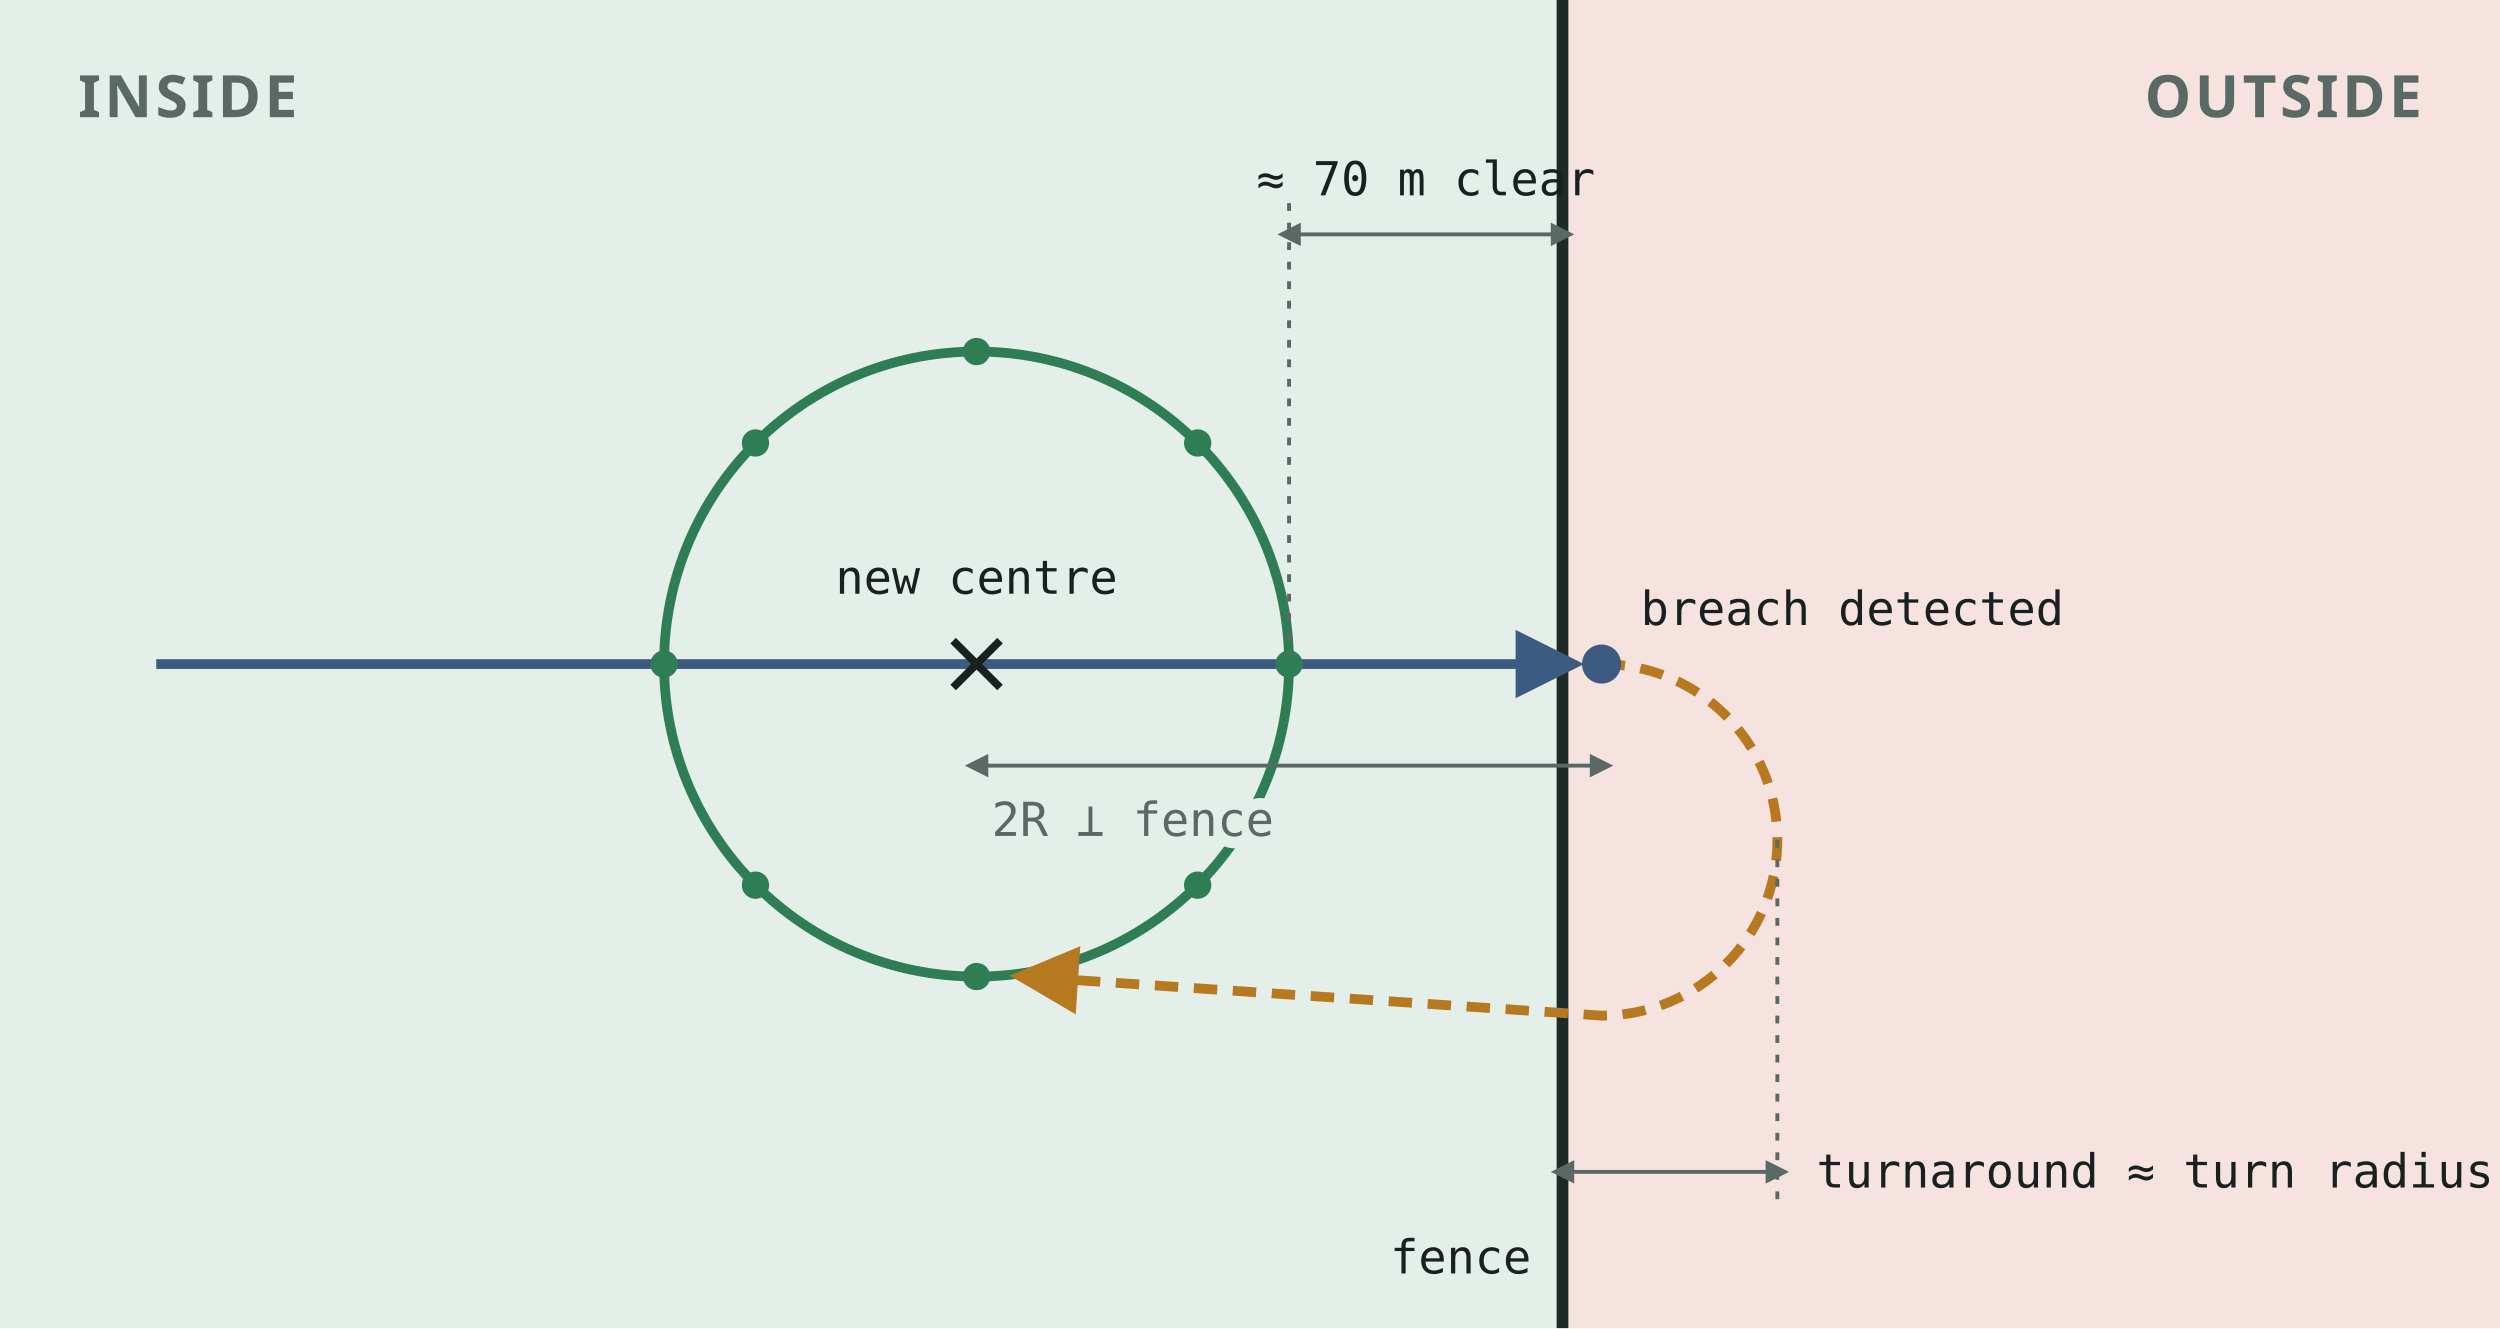
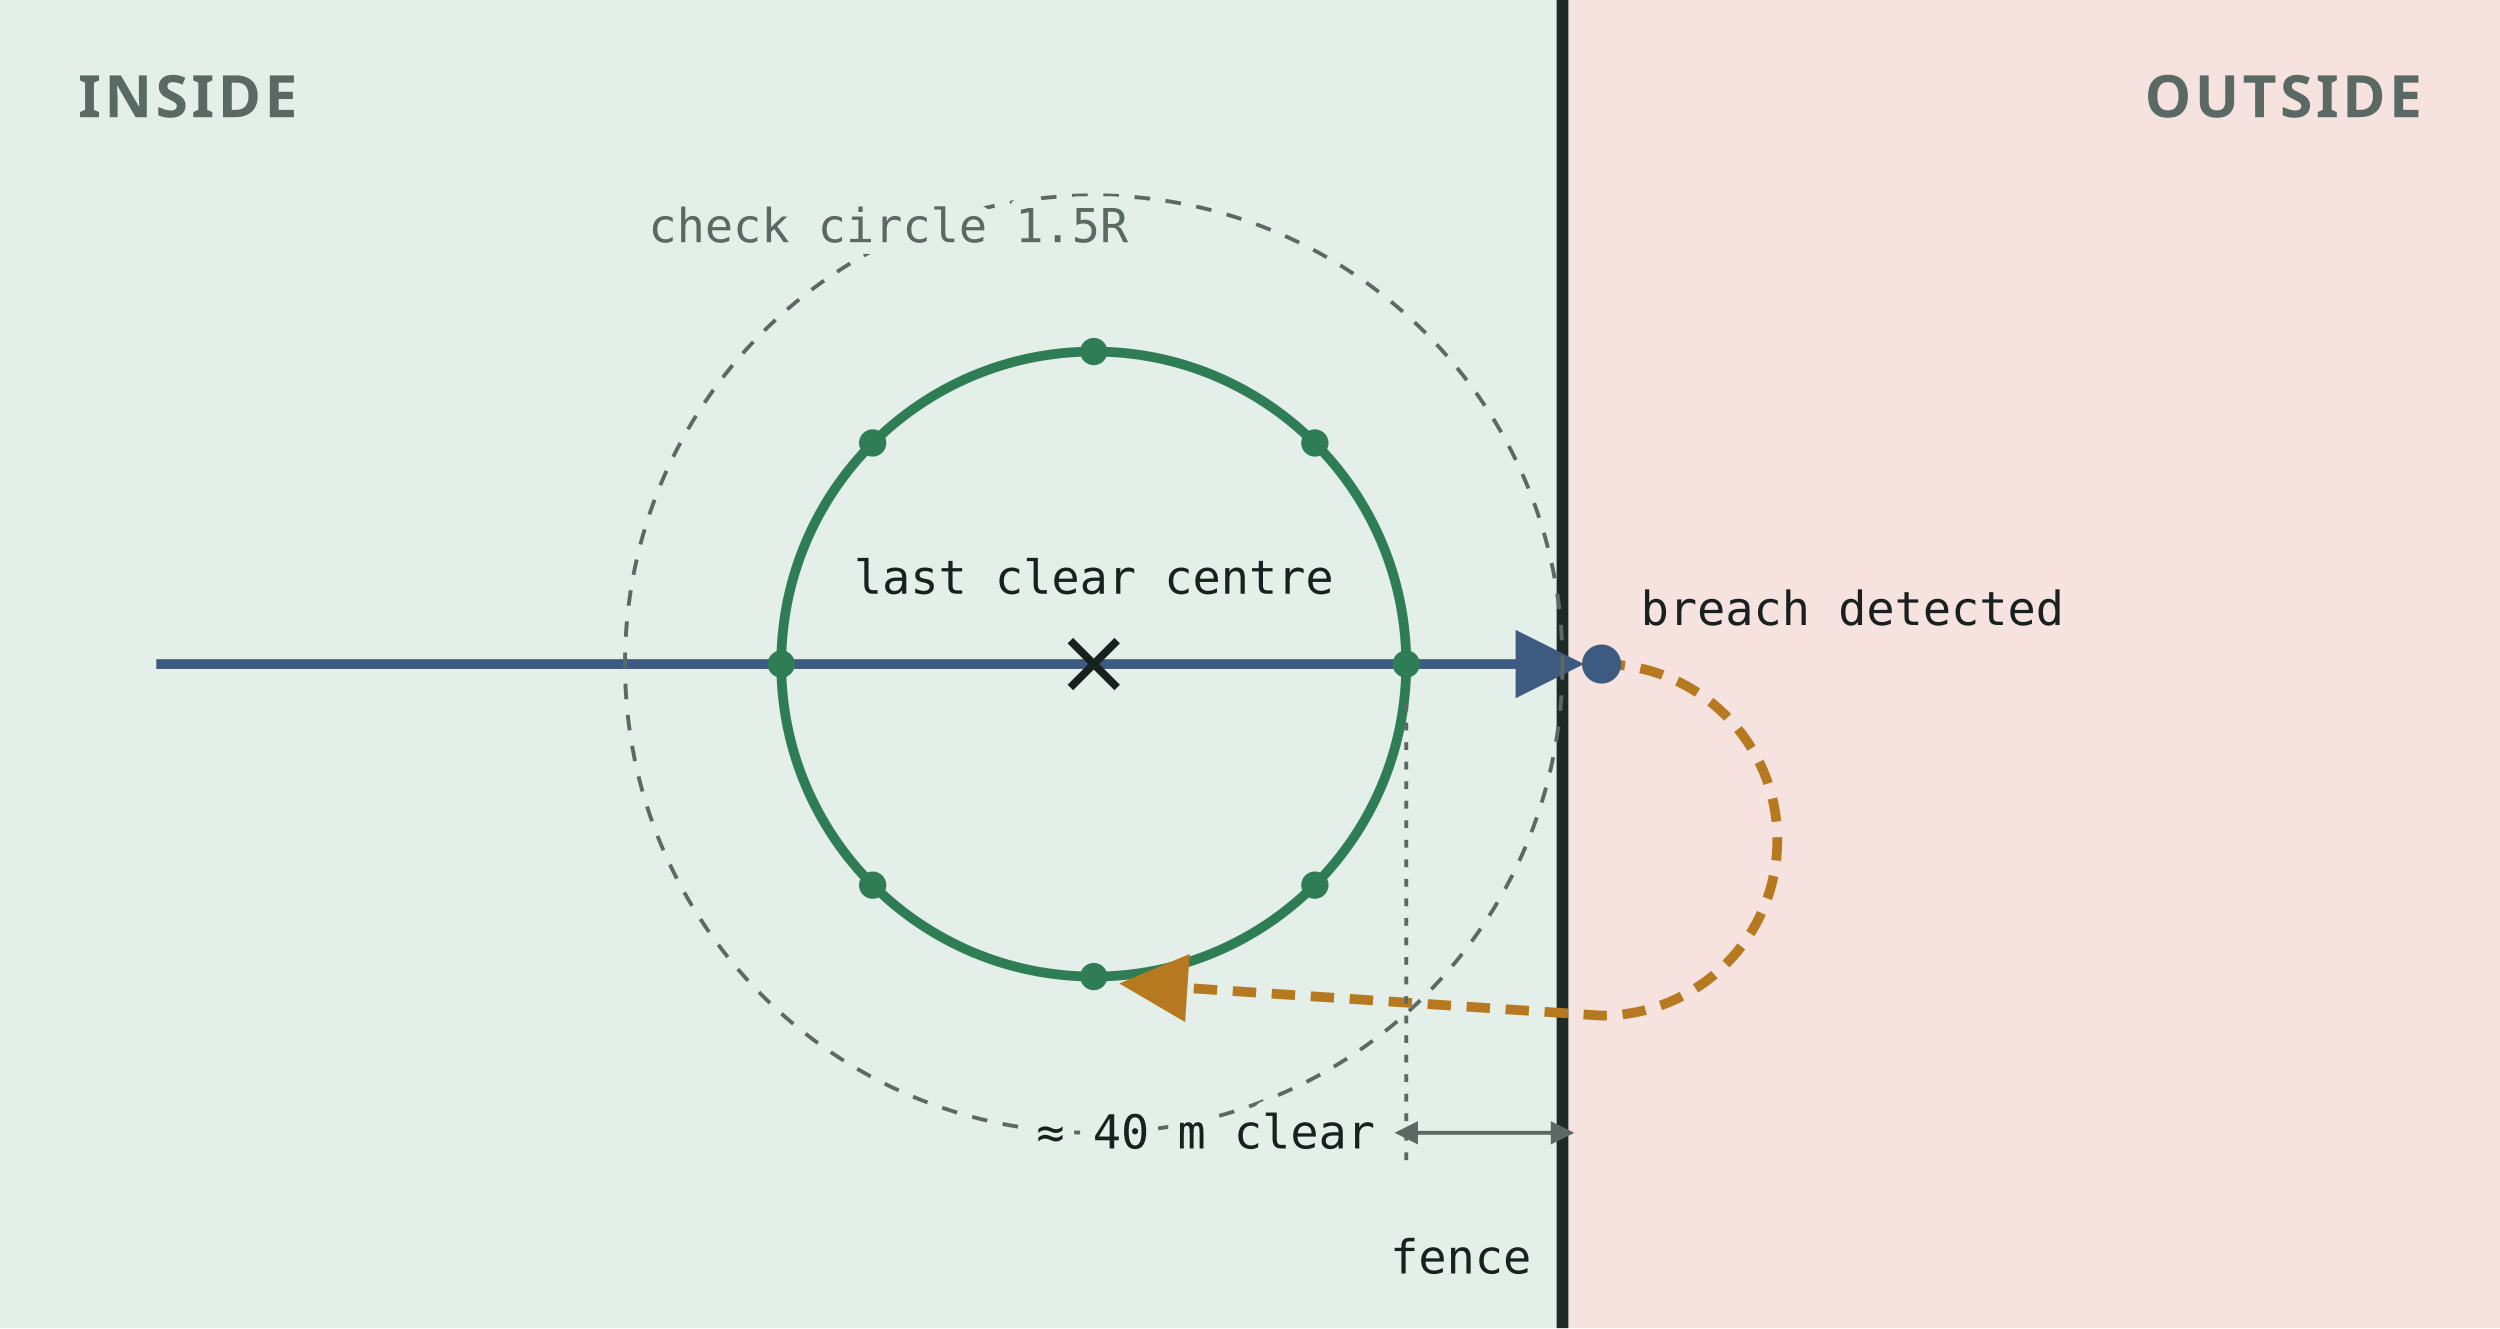
<svg xmlns="http://www.w3.org/2000/svg" width="640" height="340" viewBox="0 0 640 340">
  <style>
text{font-family:"JetBrains Mono","Menlo","Consolas","DejaVu Sans Mono",monospace;font-size:12px;fill:#18211f}
.muted{fill:#5b6965}
.zone{font-family:"Barlow Semi Condensed","Liberation Sans Narrow",sans-serif;font-size:15px;font-weight:600;letter-spacing:.06em;fill:#5b6965}
.in{fill:#e3efe8}.out{fill:#f6e2df}
.fence{stroke:#1d2a27;stroke-width:3}
.track{stroke:#3d5a80;stroke-width:2.5;fill:none}
.orbit{stroke:#2f7d55;stroke-width:2.5;fill:none}
.bad{stroke:#c2412d;stroke-width:4;fill:none}
.baddash{stroke:#c2412d;stroke-width:2;fill:none;stroke-dasharray:6 5}
.turn{stroke:#b7791f;stroke-width:2.5;fill:none;stroke-dasharray:6 4}
.dim{stroke:#5b6965;stroke-width:1;fill:none}
.dt{fill:#3d5a80}.dok{fill:#2f7d55}.dbad{fill:#c2412d}
.hi{paint-order:stroke;stroke:#e3efe8;stroke-width:6px;stroke-linejoin:round}.ho{paint-order:stroke;stroke:#f6e2df;stroke-width:6px;stroke-linejoin:round}
.mt{fill:#3d5a80}.ma{fill:#b7791f}.md{fill:#5b6965}</style>
  <defs>
    <marker id="at" viewBox="0 0 10 10" refX="8" refY="5" markerWidth="7" markerHeight="7" orient="auto">
      <path class="mt" d="M0 0L10 5L0 10z" />
    </marker>
    <marker id="aa" viewBox="0 0 10 10" refX="8" refY="5" markerWidth="7" markerHeight="7" orient="auto">
      <path class="ma" d="M0 0L10 5L0 10z" />
    </marker>
    <marker id="ad" viewBox="0 0 10 10" refX="5" refY="5" markerWidth="6" markerHeight="6" orient="auto-start-reverse">
      <path class="md" d="M0 0L10 5L0 10z" />
    </marker>
  </defs>
  <rect class="in" x="0" y="0" width="400.0" height="340" />
  <rect class="out" x="400.0" y="0" width="240.0" height="340" />
  <text class="zone" x="20" y="30">INSIDE</text>
  <text class="zone" x="620" y="30" text-anchor="end">OUTSIDE</text>
  <line class="fence" x1="400.0" y1="0" x2="400.0" y2="340" />
  <text x="392.0" y="326" text-anchor="end">fence</text>
  <line class="track" x1="40" y1="170" x2="402" y2="170" marker-end="url(#at)" />
-   <circle class="orbit" cx="250.0" cy="170.0" r="80.0" />
-   <circle class="dok" cx="330.0" cy="170.0" r="3.5" />
-   <circle class="dok" cx="306.6" cy="226.6" r="3.5" />
-   <circle class="dok" cx="250.0" cy="250.0" r="3.5" />
-   <circle class="dok" cx="193.4" cy="226.6" r="3.5" />
-   <circle class="dok" cx="170.0" cy="170.0" r="3.5" />
-   <circle class="dok" cx="193.4" cy="113.4" r="3.5" />
-   <circle class="dok" cx="250.0" cy="90.0" r="3.5" />
-   <circle class="dok" cx="306.6" cy="113.4" r="3.5" />
-   <path class="turn" d="M410 170 A45 45 0 0 1 410 260 L262 250" marker-end="url(#aa)" />
+   <circle class="dim" cx="280.0" cy="170.0" r="120.0" stroke-dasharray="4 4" />
+   <circle class="orbit" cx="280.0" cy="170.0" r="80.0" />
+   <circle class="dok" cx="360.0" cy="170.0" r="3.5" />
+   <circle class="dok" cx="336.6" cy="226.6" r="3.5" />
+   <circle class="dok" cx="280.0" cy="250.0" r="3.5" />
+   <circle class="dok" cx="223.4" cy="226.6" r="3.5" />
+   <circle class="dok" cx="200.0" cy="170.0" r="3.5" />
+   <circle class="dok" cx="223.4" cy="113.4" r="3.5" />
+   <circle class="dok" cx="280.0" cy="90.0" r="3.5" />
+   <circle class="dok" cx="336.6" cy="113.4" r="3.5" />
+   <path class="turn" d="M410 170 A45 45 0 0 1 410 260 L290.0 252" marker-end="url(#aa)" />
  <circle class="dt" cx="410" cy="170" r="5" />
  <text x="420" y="160">breach detected</text>
-   <path d="M244.0 164.0L256.0 176.0M256.0 164.0L244.0 176.0" stroke="#18211f" stroke-width="2" />
-   <text x="250.0" y="152" text-anchor="middle">new centre</text>
-   <line class="dim" x1="250.0" y1="196" x2="410.0" y2="196" marker-start="url(#ad)" marker-end="url(#ad)" />
-   <text x="290.0" y="214" text-anchor="middle" class="muted hi">2R ⟂ fence</text>
-   <line class="dim" x1="330.0" y1="60" x2="400.0" y2="60" marker-start="url(#ad)" marker-end="url(#ad)" />
-   <text x="365.0" y="50" text-anchor="middle" class="">≈ 70 m clear</text>
-   <line class="dim" x1="330.0" y1="52" x2="330.0" y2="168" stroke-dasharray="2 3" />
-   <line class="dim" x1="400.0" y1="300" x2="455.0" y2="300" marker-start="url(#ad)" marker-end="url(#ad)" />
-   <text x="0.0" y="0" text-anchor="middle" class="" />
-   <line class="dim" x1="455" y1="215" x2="455" y2="308" stroke-dasharray="2 3" />
-   <text x="465" y="304">turnaround ≈ turn radius</text>
+   <path d="M274.0 164.0L286.0 176.0M286.0 164.0L274.0 176.0" stroke="#18211f" stroke-width="2" />
+   <text x="280.0" y="152" text-anchor="middle" class="hi">last clear centre</text>
+   <text x="166.0" y="62" class="muted hi">check circle 1.5R</text>
+   <line class="dim" x1="360.0" y1="290" x2="400.0" y2="290" marker-start="url(#ad)" marker-end="url(#ad)" />
+   <text x="352.0" y="294" text-anchor="end" class="hi">≈ 40 m clear</text>
+   <line class="dim" x1="360.0" y1="180" x2="360.0" y2="298" stroke-dasharray="2 3" />
</svg>
